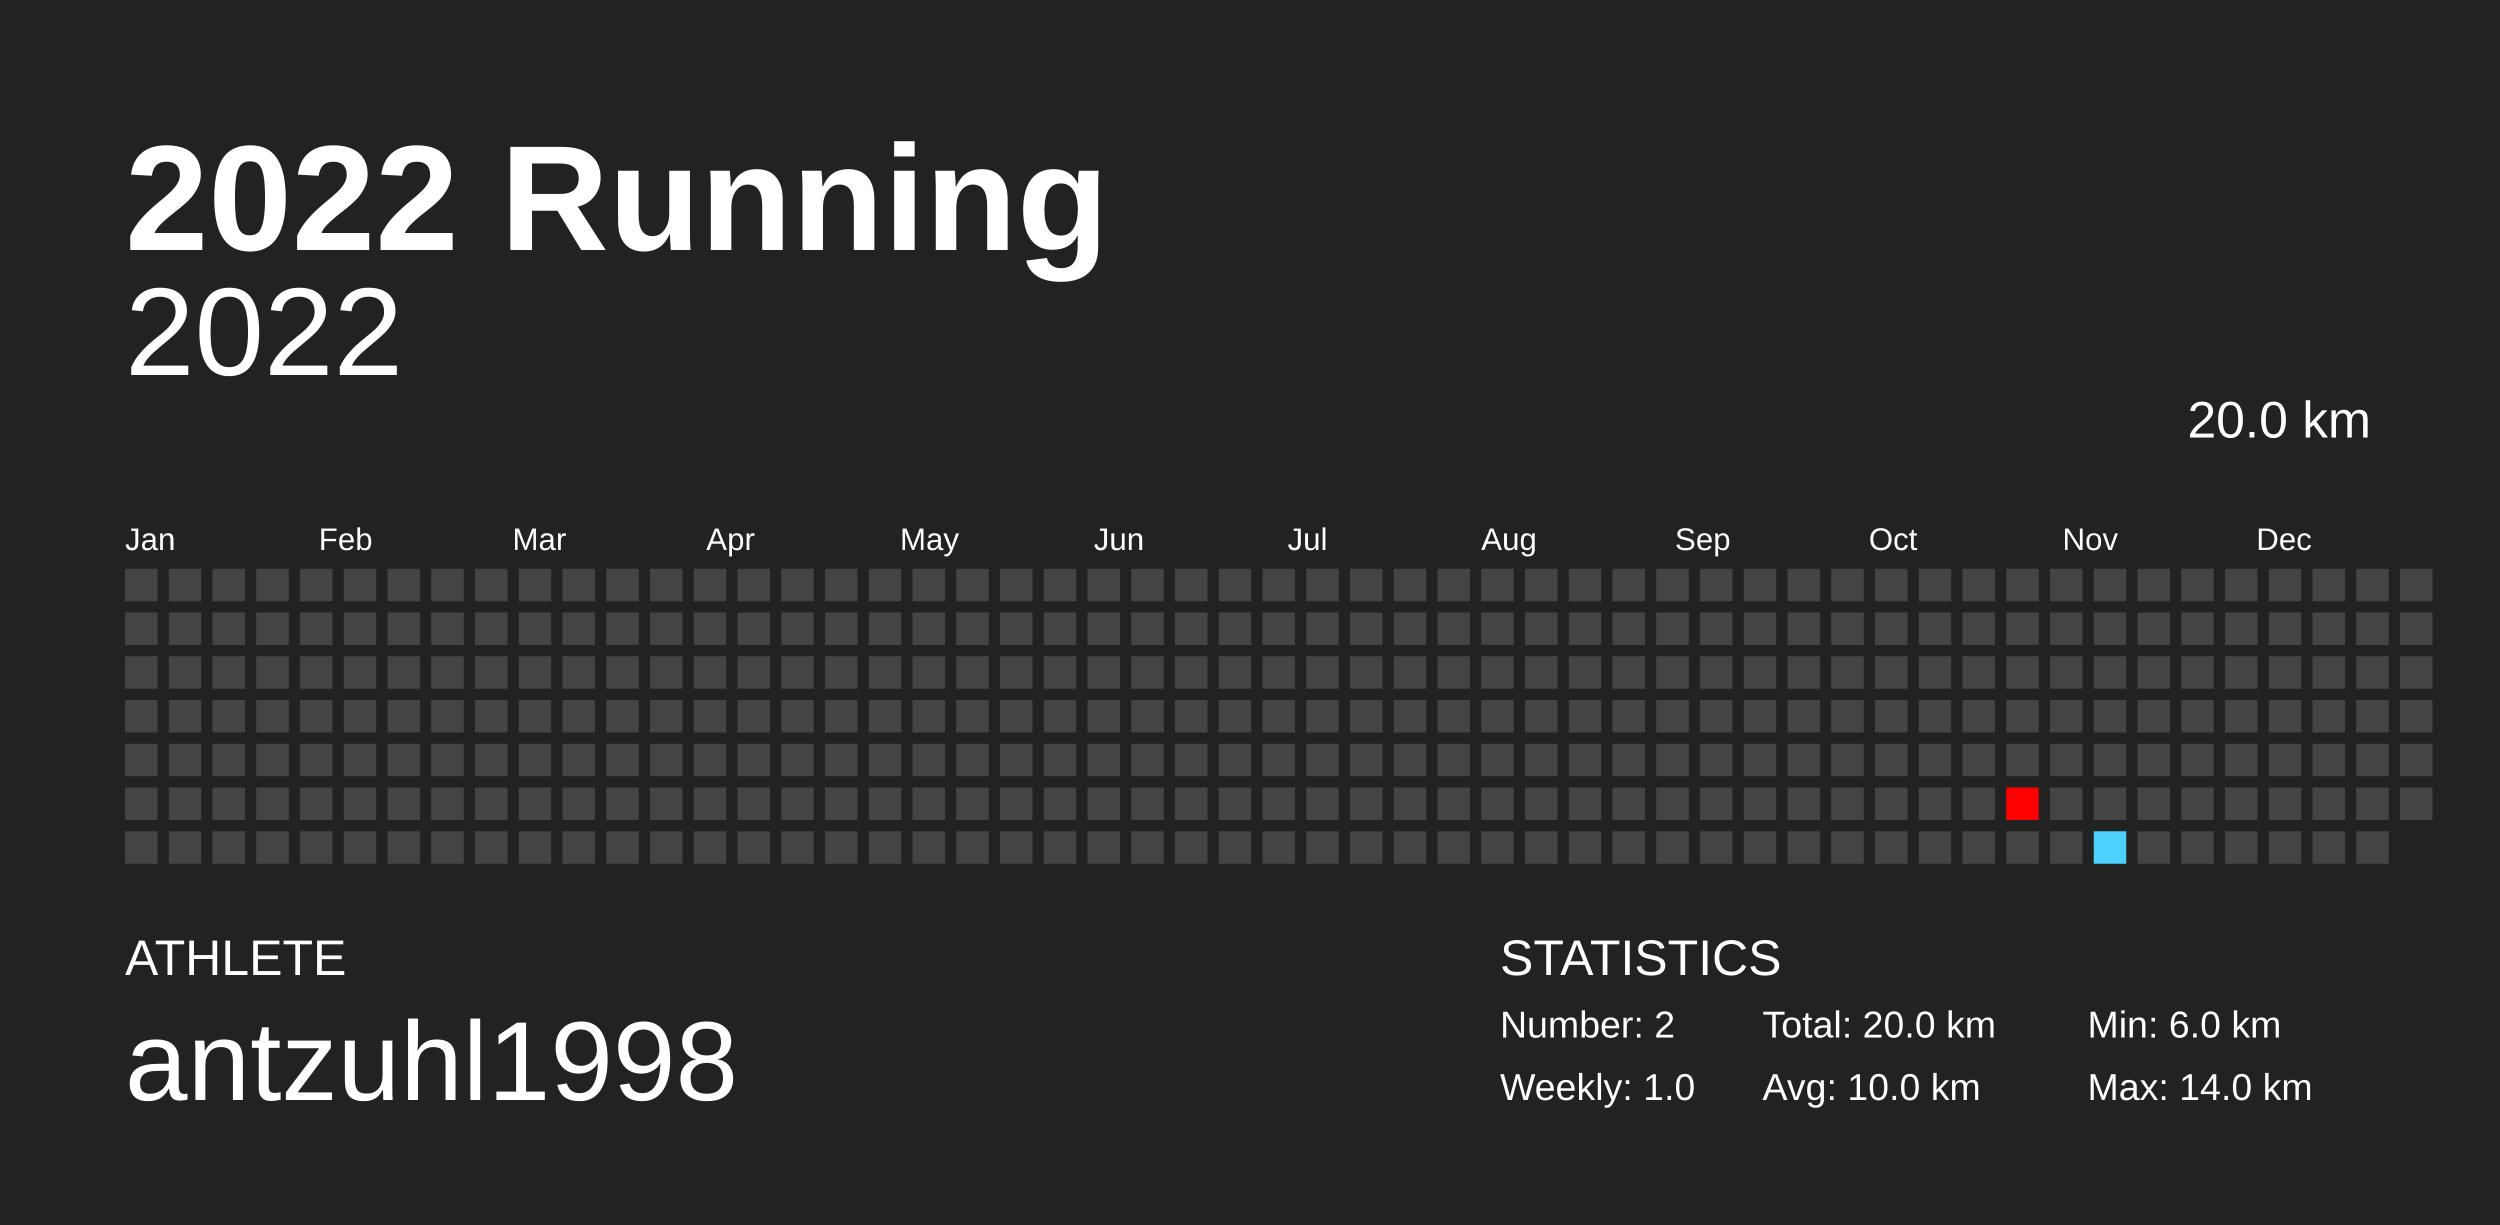
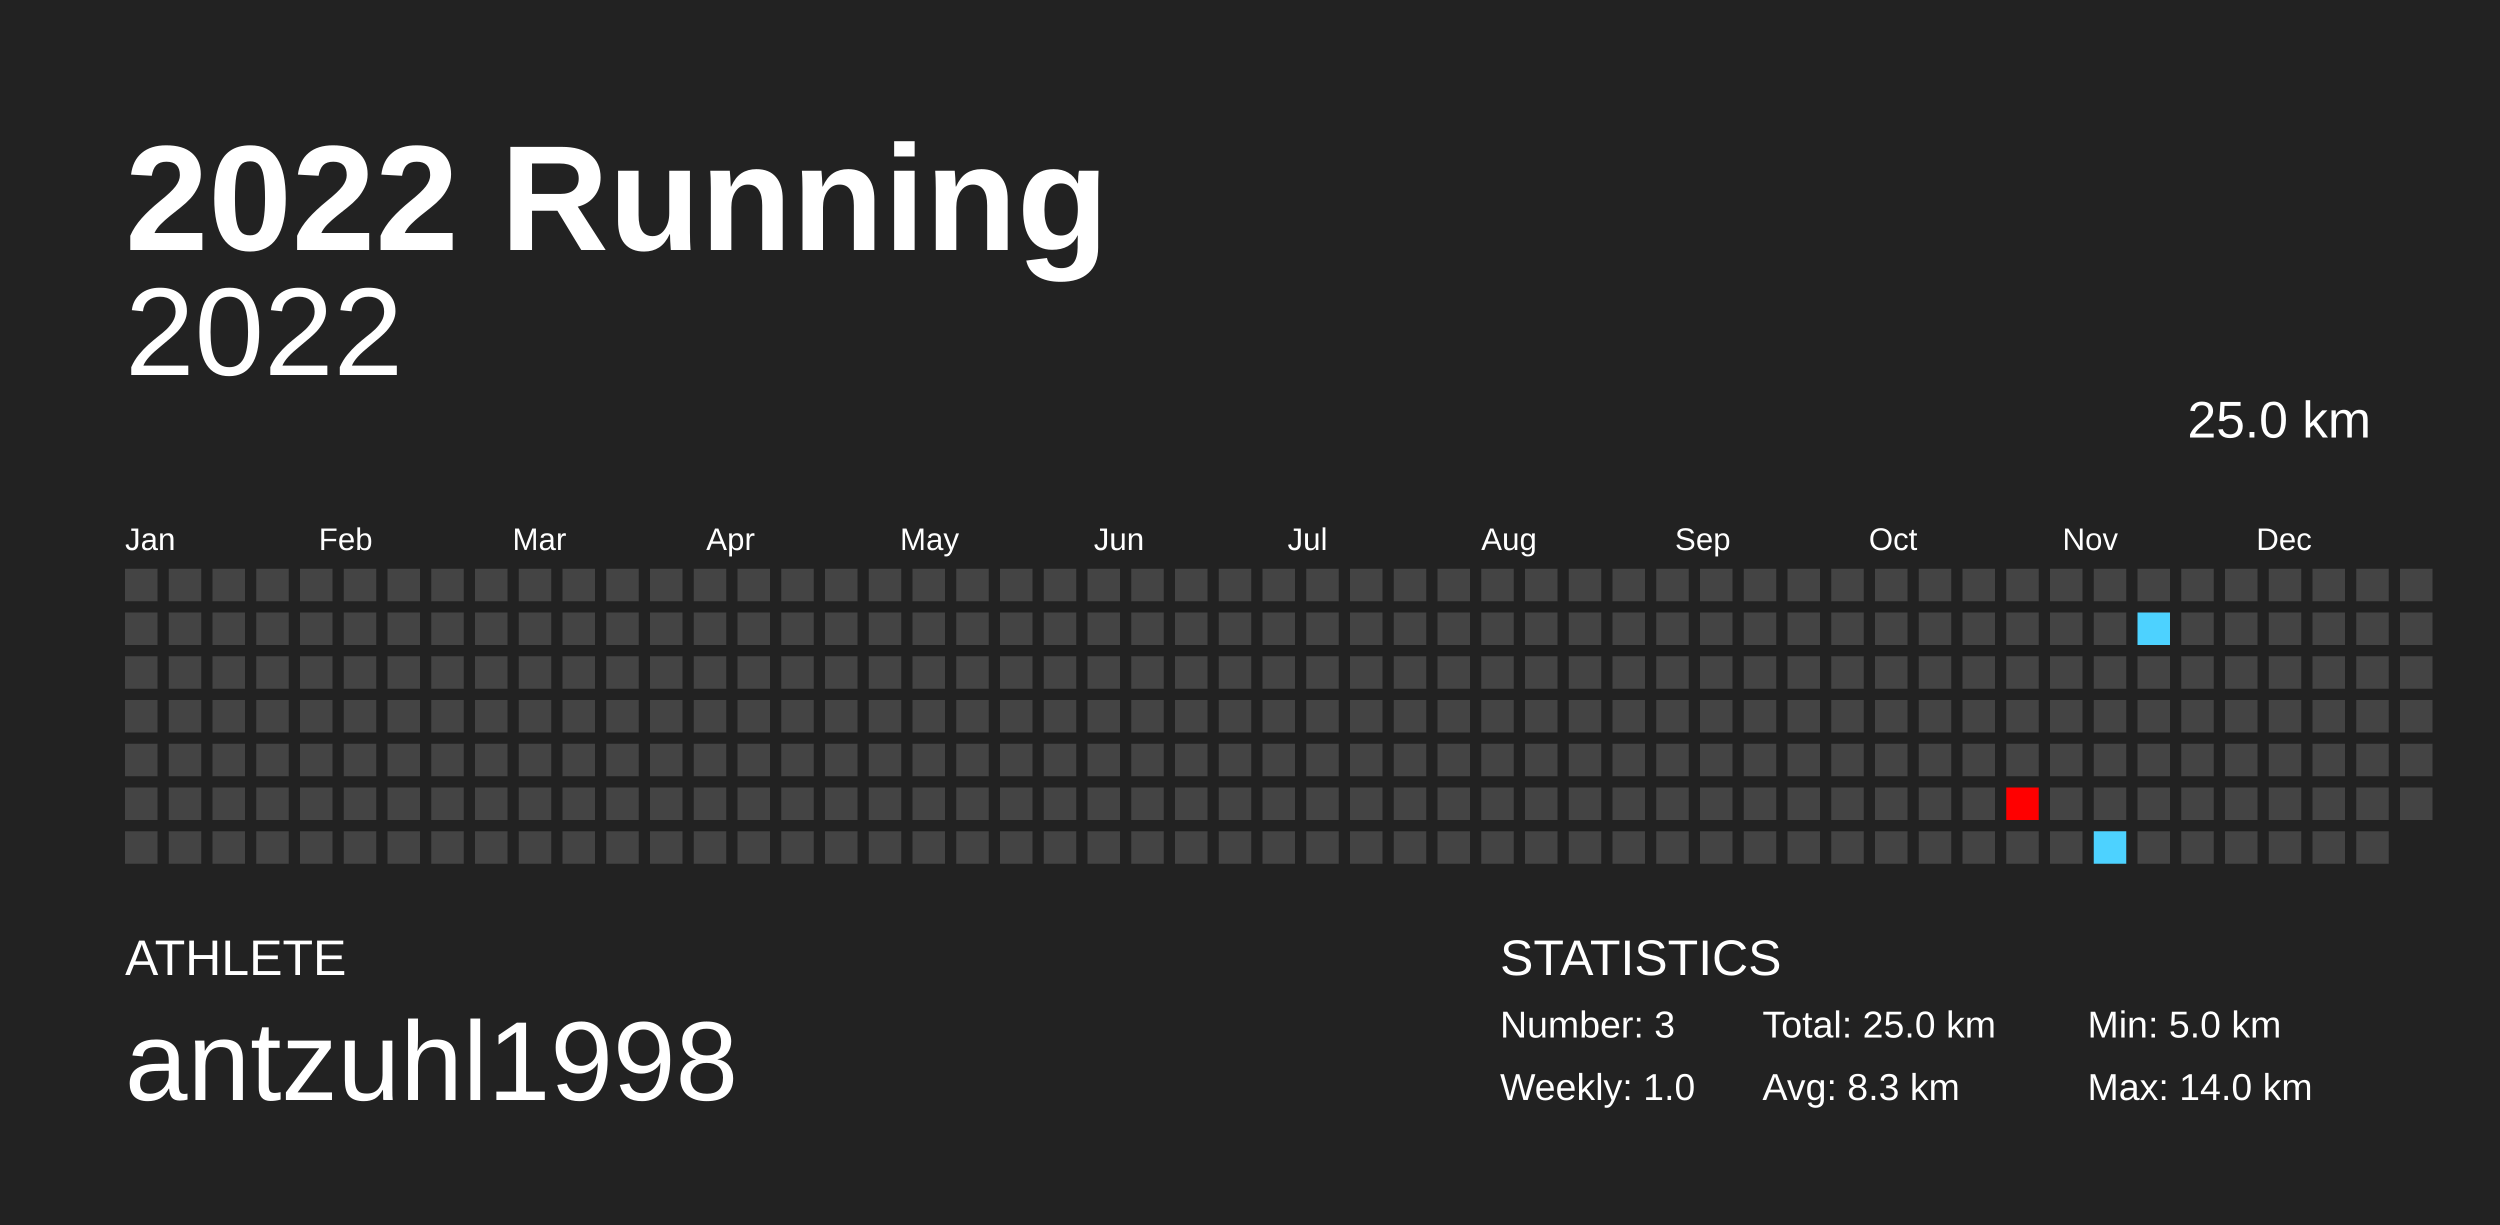
<svg xmlns="http://www.w3.org/2000/svg" baseProfile="full" height="98mm" version="1.1" viewBox="0,0,200,98" width="200mm">
  <defs />
  <rect fill="#222222" height="98" width="200" x="0" y="0" />
  <text fill="#FFFFFF" style="font-size:12px; font-family:Arial; font-weight:bold;" x="10" y="20">2022 Running</text>
  <text fill="#FFFFFF" style="font-size:4px; font-family:Arial" x="10" y="78">ATHLETE</text>
  <text fill="#FFFFFF" style="font-size:9px; font-family:Arial" x="10" y="88">antzuhl1998</text>
  <text fill="#FFFFFF" style="font-size:4px; font-family:Arial" x="120" y="78">STATISTICS</text>
-   <text fill="#FFFFFF" style="font-size:3px; font-family:Arial" x="120" y="83">Number: 2</text>
+   <text fill="#FFFFFF" style="font-size:3px; font-family:Arial" x="120" y="83">Number: 3</text>
  <text fill="#FFFFFF" style="font-size:3px; font-family:Arial" x="120" y="88">Weekly: 1.0</text>
-   <text fill="#FFFFFF" style="font-size:3px; font-family:Arial" x="141" y="83">Total: 20.0 km</text>
-   <text fill="#FFFFFF" style="font-size:3px; font-family:Arial" x="141" y="88">Avg: 10.0 km</text>
-   <text fill="#FFFFFF" style="font-size:3px; font-family:Arial" x="167" y="83">Min: 6.0 km</text>
+   <text fill="#FFFFFF" style="font-size:3px; font-family:Arial" x="141" y="83">Total: 25.0 km</text>
+   <text fill="#FFFFFF" style="font-size:3px; font-family:Arial" x="141" y="88">Avg: 8.3 km</text>
+   <text fill="#FFFFFF" style="font-size:3px; font-family:Arial" x="167" y="83">Min: 5.0 km</text>
  <text fill="#FFFFFF" style="font-size:3px; font-family:Arial" x="167" y="88">Max: 14.0 km</text>
  <text alignment-baseline="hanging" fill="#FFFFFF" style="font-size:10.0px; font-family:Arial;" x="10" y="30">2022</text>
-   <text alignment-baseline="hanging" fill="#FFFFFF" style="font-size:4.125px; font-family:Arial;" x="175" y="35">20.0 km</text>
+   <text alignment-baseline="hanging" fill="#FFFFFF" style="font-size:4.125px; font-family:Arial;" x="175" y="35">25.0 km</text>
  <text fill="#FFFFFF" style="font-size:2.5px; font-family:Arial" x="10.0" y="44">Jan</text>
  <text fill="#FFFFFF" style="font-size:2.5px; font-family:Arial" x="25.5" y="44">Feb</text>
  <text fill="#FFFFFF" style="font-size:2.5px; font-family:Arial" x="41.0" y="44">Mar</text>
  <text fill="#FFFFFF" style="font-size:2.5px; font-family:Arial" x="56.5" y="44">Apr</text>
  <text fill="#FFFFFF" style="font-size:2.5px; font-family:Arial" x="72.0" y="44">May</text>
  <text fill="#FFFFFF" style="font-size:2.5px; font-family:Arial" x="87.5" y="44">Jun</text>
  <text fill="#FFFFFF" style="font-size:2.5px; font-family:Arial" x="103.0" y="44">Jul</text>
  <text fill="#FFFFFF" style="font-size:2.5px; font-family:Arial" x="118.5" y="44">Aug</text>
  <text fill="#FFFFFF" style="font-size:2.5px; font-family:Arial" x="134.0" y="44">Sep</text>
  <text fill="#FFFFFF" style="font-size:2.5px; font-family:Arial" x="149.5" y="44">Oct</text>
  <text fill="#FFFFFF" style="font-size:2.5px; font-family:Arial" x="165.0" y="44">Nov</text>
  <text fill="#FFFFFF" style="font-size:2.5px; font-family:Arial" x="180.5" y="44">Dec</text>
  <rect fill="#444444" height="2.6" width="2.6" x="10.0" y="45.5" />
  <rect fill="#444444" height="2.6" width="2.6" x="10.0" y="49.0" />
  <rect fill="#444444" height="2.6" width="2.6" x="10.0" y="52.5" />
  <rect fill="#444444" height="2.6" width="2.6" x="10.0" y="56.0" />
  <rect fill="#444444" height="2.6" width="2.6" x="10.0" y="59.5" />
  <rect fill="#444444" height="2.6" width="2.6" x="10.0" y="63.0" />
  <rect fill="#444444" height="2.6" width="2.6" x="10.0" y="66.5" />
  <rect fill="#444444" height="2.6" width="2.6" x="13.5" y="45.5" />
  <rect fill="#444444" height="2.6" width="2.6" x="13.5" y="49.0" />
  <rect fill="#444444" height="2.6" width="2.6" x="13.5" y="52.5" />
  <rect fill="#444444" height="2.6" width="2.6" x="13.5" y="56.0" />
  <rect fill="#444444" height="2.6" width="2.6" x="13.5" y="59.5" />
  <rect fill="#444444" height="2.6" width="2.6" x="13.5" y="63.0" />
  <rect fill="#444444" height="2.6" width="2.6" x="13.5" y="66.5" />
  <rect fill="#444444" height="2.6" width="2.6" x="17.0" y="45.5" />
  <rect fill="#444444" height="2.6" width="2.6" x="17.0" y="49.0" />
  <rect fill="#444444" height="2.6" width="2.6" x="17.0" y="52.5" />
  <rect fill="#444444" height="2.6" width="2.6" x="17.0" y="56.0" />
  <rect fill="#444444" height="2.6" width="2.6" x="17.0" y="59.5" />
  <rect fill="#444444" height="2.6" width="2.6" x="17.0" y="63.0" />
  <rect fill="#444444" height="2.6" width="2.6" x="17.0" y="66.5" />
  <rect fill="#444444" height="2.6" width="2.6" x="20.5" y="45.5" />
  <rect fill="#444444" height="2.6" width="2.6" x="20.5" y="49.0" />
  <rect fill="#444444" height="2.6" width="2.6" x="20.5" y="52.5" />
  <rect fill="#444444" height="2.6" width="2.6" x="20.5" y="56.0" />
  <rect fill="#444444" height="2.6" width="2.6" x="20.5" y="59.5" />
  <rect fill="#444444" height="2.6" width="2.6" x="20.5" y="63.0" />
  <rect fill="#444444" height="2.6" width="2.6" x="20.5" y="66.5" />
  <rect fill="#444444" height="2.6" width="2.6" x="24.0" y="45.5" />
  <rect fill="#444444" height="2.6" width="2.6" x="24.0" y="49.0" />
  <rect fill="#444444" height="2.6" width="2.6" x="24.0" y="52.5" />
  <rect fill="#444444" height="2.6" width="2.6" x="24.0" y="56.0" />
  <rect fill="#444444" height="2.6" width="2.6" x="24.0" y="59.5" />
  <rect fill="#444444" height="2.6" width="2.6" x="24.0" y="63.0" />
  <rect fill="#444444" height="2.6" width="2.6" x="24.0" y="66.5" />
  <rect fill="#444444" height="2.6" width="2.6" x="27.5" y="45.5" />
  <rect fill="#444444" height="2.6" width="2.6" x="27.5" y="49.0" />
  <rect fill="#444444" height="2.6" width="2.6" x="27.5" y="52.5" />
  <rect fill="#444444" height="2.6" width="2.6" x="27.5" y="56.0" />
  <rect fill="#444444" height="2.6" width="2.6" x="27.5" y="59.5" />
  <rect fill="#444444" height="2.6" width="2.6" x="27.5" y="63.0" />
  <rect fill="#444444" height="2.6" width="2.6" x="27.5" y="66.5" />
  <rect fill="#444444" height="2.6" width="2.6" x="31.0" y="45.5" />
  <rect fill="#444444" height="2.6" width="2.6" x="31.0" y="49.0" />
  <rect fill="#444444" height="2.6" width="2.6" x="31.0" y="52.5" />
  <rect fill="#444444" height="2.6" width="2.6" x="31.0" y="56.0" />
  <rect fill="#444444" height="2.6" width="2.6" x="31.0" y="59.5" />
  <rect fill="#444444" height="2.6" width="2.6" x="31.0" y="63.0" />
  <rect fill="#444444" height="2.6" width="2.6" x="31.0" y="66.5" />
  <rect fill="#444444" height="2.6" width="2.6" x="34.5" y="45.5" />
  <rect fill="#444444" height="2.6" width="2.6" x="34.5" y="49.0" />
  <rect fill="#444444" height="2.6" width="2.6" x="34.5" y="52.5" />
  <rect fill="#444444" height="2.6" width="2.6" x="34.5" y="56.0" />
  <rect fill="#444444" height="2.6" width="2.6" x="34.5" y="59.5" />
  <rect fill="#444444" height="2.6" width="2.6" x="34.5" y="63.0" />
  <rect fill="#444444" height="2.6" width="2.6" x="34.5" y="66.5" />
  <rect fill="#444444" height="2.6" width="2.6" x="38.0" y="45.5" />
  <rect fill="#444444" height="2.6" width="2.6" x="38.0" y="49.0" />
  <rect fill="#444444" height="2.6" width="2.6" x="38.0" y="52.5" />
  <rect fill="#444444" height="2.6" width="2.6" x="38.0" y="56.0" />
  <rect fill="#444444" height="2.6" width="2.6" x="38.0" y="59.5" />
  <rect fill="#444444" height="2.6" width="2.6" x="38.0" y="63.0" />
  <rect fill="#444444" height="2.6" width="2.6" x="38.0" y="66.5" />
  <rect fill="#444444" height="2.6" width="2.6" x="41.5" y="45.5" />
  <rect fill="#444444" height="2.6" width="2.6" x="41.5" y="49.0" />
  <rect fill="#444444" height="2.6" width="2.6" x="41.5" y="52.5" />
  <rect fill="#444444" height="2.6" width="2.6" x="41.5" y="56.0" />
  <rect fill="#444444" height="2.6" width="2.6" x="41.5" y="59.5" />
  <rect fill="#444444" height="2.6" width="2.6" x="41.5" y="63.0" />
  <rect fill="#444444" height="2.6" width="2.6" x="41.5" y="66.5" />
  <rect fill="#444444" height="2.6" width="2.6" x="45.0" y="45.5" />
  <rect fill="#444444" height="2.6" width="2.6" x="45.0" y="49.0" />
  <rect fill="#444444" height="2.6" width="2.6" x="45.0" y="52.5" />
  <rect fill="#444444" height="2.6" width="2.6" x="45.0" y="56.0" />
  <rect fill="#444444" height="2.6" width="2.6" x="45.0" y="59.5" />
  <rect fill="#444444" height="2.6" width="2.6" x="45.0" y="63.0" />
  <rect fill="#444444" height="2.6" width="2.6" x="45.0" y="66.5" />
  <rect fill="#444444" height="2.6" width="2.6" x="48.5" y="45.5" />
  <rect fill="#444444" height="2.6" width="2.6" x="48.5" y="49.0" />
  <rect fill="#444444" height="2.6" width="2.6" x="48.5" y="52.5" />
  <rect fill="#444444" height="2.6" width="2.6" x="48.5" y="56.0" />
  <rect fill="#444444" height="2.6" width="2.6" x="48.5" y="59.5" />
  <rect fill="#444444" height="2.6" width="2.6" x="48.5" y="63.0" />
  <rect fill="#444444" height="2.6" width="2.6" x="48.5" y="66.5" />
  <rect fill="#444444" height="2.6" width="2.6" x="52.0" y="45.5" />
  <rect fill="#444444" height="2.6" width="2.6" x="52.0" y="49.0" />
  <rect fill="#444444" height="2.6" width="2.6" x="52.0" y="52.5" />
  <rect fill="#444444" height="2.6" width="2.6" x="52.0" y="56.0" />
  <rect fill="#444444" height="2.6" width="2.6" x="52.0" y="59.5" />
  <rect fill="#444444" height="2.6" width="2.6" x="52.0" y="63.0" />
  <rect fill="#444444" height="2.6" width="2.6" x="52.0" y="66.5" />
  <rect fill="#444444" height="2.6" width="2.6" x="55.5" y="45.5" />
  <rect fill="#444444" height="2.6" width="2.6" x="55.5" y="49.0" />
  <rect fill="#444444" height="2.6" width="2.6" x="55.5" y="52.5" />
  <rect fill="#444444" height="2.6" width="2.6" x="55.5" y="56.0" />
  <rect fill="#444444" height="2.6" width="2.6" x="55.5" y="59.5" />
  <rect fill="#444444" height="2.6" width="2.6" x="55.5" y="63.0" />
  <rect fill="#444444" height="2.6" width="2.6" x="55.5" y="66.5" />
  <rect fill="#444444" height="2.6" width="2.6" x="59.0" y="45.5" />
  <rect fill="#444444" height="2.6" width="2.6" x="59.0" y="49.0" />
  <rect fill="#444444" height="2.6" width="2.6" x="59.0" y="52.5" />
  <rect fill="#444444" height="2.6" width="2.6" x="59.0" y="56.0" />
  <rect fill="#444444" height="2.6" width="2.6" x="59.0" y="59.5" />
  <rect fill="#444444" height="2.6" width="2.6" x="59.0" y="63.0" />
  <rect fill="#444444" height="2.6" width="2.6" x="59.0" y="66.5" />
  <rect fill="#444444" height="2.6" width="2.6" x="62.5" y="45.5" />
  <rect fill="#444444" height="2.6" width="2.6" x="62.5" y="49.0" />
  <rect fill="#444444" height="2.6" width="2.6" x="62.5" y="52.5" />
  <rect fill="#444444" height="2.6" width="2.6" x="62.5" y="56.0" />
  <rect fill="#444444" height="2.6" width="2.6" x="62.5" y="59.5" />
  <rect fill="#444444" height="2.6" width="2.6" x="62.5" y="63.0" />
  <rect fill="#444444" height="2.6" width="2.6" x="62.5" y="66.5" />
  <rect fill="#444444" height="2.6" width="2.6" x="66.0" y="45.5" />
  <rect fill="#444444" height="2.6" width="2.6" x="66.0" y="49.0" />
  <rect fill="#444444" height="2.6" width="2.6" x="66.0" y="52.5" />
  <rect fill="#444444" height="2.6" width="2.6" x="66.0" y="56.0" />
  <rect fill="#444444" height="2.6" width="2.6" x="66.0" y="59.5" />
  <rect fill="#444444" height="2.6" width="2.6" x="66.0" y="63.0" />
  <rect fill="#444444" height="2.6" width="2.6" x="66.0" y="66.5" />
  <rect fill="#444444" height="2.6" width="2.6" x="69.5" y="45.5" />
  <rect fill="#444444" height="2.6" width="2.6" x="69.5" y="49.0" />
  <rect fill="#444444" height="2.6" width="2.6" x="69.5" y="52.5" />
  <rect fill="#444444" height="2.6" width="2.6" x="69.5" y="56.0" />
  <rect fill="#444444" height="2.6" width="2.6" x="69.5" y="59.5" />
  <rect fill="#444444" height="2.6" width="2.6" x="69.5" y="63.0" />
  <rect fill="#444444" height="2.6" width="2.6" x="69.5" y="66.5" />
  <rect fill="#444444" height="2.6" width="2.6" x="73.0" y="45.5" />
  <rect fill="#444444" height="2.6" width="2.6" x="73.0" y="49.0" />
  <rect fill="#444444" height="2.6" width="2.6" x="73.0" y="52.5" />
  <rect fill="#444444" height="2.6" width="2.6" x="73.0" y="56.0" />
  <rect fill="#444444" height="2.6" width="2.6" x="73.0" y="59.5" />
  <rect fill="#444444" height="2.6" width="2.6" x="73.0" y="63.0" />
  <rect fill="#444444" height="2.6" width="2.6" x="73.0" y="66.5" />
  <rect fill="#444444" height="2.6" width="2.6" x="76.5" y="45.5" />
  <rect fill="#444444" height="2.6" width="2.6" x="76.5" y="49.0" />
  <rect fill="#444444" height="2.6" width="2.6" x="76.5" y="52.5" />
  <rect fill="#444444" height="2.6" width="2.6" x="76.5" y="56.0" />
  <rect fill="#444444" height="2.6" width="2.6" x="76.5" y="59.5" />
  <rect fill="#444444" height="2.6" width="2.6" x="76.5" y="63.0" />
  <rect fill="#444444" height="2.6" width="2.6" x="76.5" y="66.5" />
  <rect fill="#444444" height="2.6" width="2.6" x="80.0" y="45.5" />
  <rect fill="#444444" height="2.6" width="2.6" x="80.0" y="49.0" />
  <rect fill="#444444" height="2.6" width="2.6" x="80.0" y="52.5" />
  <rect fill="#444444" height="2.6" width="2.6" x="80.0" y="56.0" />
  <rect fill="#444444" height="2.6" width="2.6" x="80.0" y="59.5" />
  <rect fill="#444444" height="2.6" width="2.6" x="80.0" y="63.0" />
  <rect fill="#444444" height="2.6" width="2.6" x="80.0" y="66.5" />
  <rect fill="#444444" height="2.6" width="2.6" x="83.5" y="45.5" />
  <rect fill="#444444" height="2.6" width="2.6" x="83.5" y="49.0" />
  <rect fill="#444444" height="2.6" width="2.6" x="83.5" y="52.5" />
  <rect fill="#444444" height="2.6" width="2.6" x="83.5" y="56.0" />
  <rect fill="#444444" height="2.6" width="2.6" x="83.5" y="59.5" />
  <rect fill="#444444" height="2.6" width="2.6" x="83.5" y="63.0" />
  <rect fill="#444444" height="2.6" width="2.6" x="83.5" y="66.5" />
  <rect fill="#444444" height="2.6" width="2.6" x="87.0" y="45.5" />
  <rect fill="#444444" height="2.6" width="2.6" x="87.0" y="49.0" />
  <rect fill="#444444" height="2.6" width="2.6" x="87.0" y="52.5" />
  <rect fill="#444444" height="2.6" width="2.6" x="87.0" y="56.0" />
  <rect fill="#444444" height="2.6" width="2.6" x="87.0" y="59.5" />
  <rect fill="#444444" height="2.6" width="2.6" x="87.0" y="63.0" />
  <rect fill="#444444" height="2.6" width="2.6" x="87.0" y="66.5" />
  <rect fill="#444444" height="2.6" width="2.6" x="90.5" y="45.5" />
  <rect fill="#444444" height="2.6" width="2.6" x="90.5" y="49.0" />
  <rect fill="#444444" height="2.6" width="2.6" x="90.5" y="52.5" />
  <rect fill="#444444" height="2.6" width="2.6" x="90.5" y="56.0" />
  <rect fill="#444444" height="2.6" width="2.6" x="90.5" y="59.5" />
  <rect fill="#444444" height="2.6" width="2.6" x="90.5" y="63.0" />
  <rect fill="#444444" height="2.6" width="2.6" x="90.5" y="66.5" />
  <rect fill="#444444" height="2.6" width="2.6" x="94.0" y="45.5" />
  <rect fill="#444444" height="2.6" width="2.6" x="94.0" y="49.0" />
  <rect fill="#444444" height="2.6" width="2.6" x="94.0" y="52.5" />
  <rect fill="#444444" height="2.6" width="2.6" x="94.0" y="56.0" />
  <rect fill="#444444" height="2.6" width="2.6" x="94.0" y="59.5" />
  <rect fill="#444444" height="2.6" width="2.6" x="94.0" y="63.0" />
  <rect fill="#444444" height="2.6" width="2.6" x="94.0" y="66.5" />
  <rect fill="#444444" height="2.6" width="2.6" x="97.5" y="45.5" />
  <rect fill="#444444" height="2.6" width="2.6" x="97.5" y="49.0" />
  <rect fill="#444444" height="2.6" width="2.6" x="97.5" y="52.5" />
  <rect fill="#444444" height="2.6" width="2.6" x="97.5" y="56.0" />
  <rect fill="#444444" height="2.6" width="2.6" x="97.5" y="59.5" />
  <rect fill="#444444" height="2.6" width="2.6" x="97.5" y="63.0" />
  <rect fill="#444444" height="2.6" width="2.6" x="97.5" y="66.5" />
  <rect fill="#444444" height="2.6" width="2.6" x="101.0" y="45.5" />
  <rect fill="#444444" height="2.6" width="2.6" x="101.0" y="49.0" />
  <rect fill="#444444" height="2.6" width="2.6" x="101.0" y="52.5" />
  <rect fill="#444444" height="2.6" width="2.6" x="101.0" y="56.0" />
  <rect fill="#444444" height="2.6" width="2.6" x="101.0" y="59.5" />
  <rect fill="#444444" height="2.6" width="2.6" x="101.0" y="63.0" />
  <rect fill="#444444" height="2.6" width="2.6" x="101.0" y="66.5" />
  <rect fill="#444444" height="2.6" width="2.6" x="104.5" y="45.5" />
  <rect fill="#444444" height="2.6" width="2.6" x="104.5" y="49.0" />
  <rect fill="#444444" height="2.6" width="2.6" x="104.5" y="52.5" />
  <rect fill="#444444" height="2.6" width="2.6" x="104.5" y="56.0" />
  <rect fill="#444444" height="2.6" width="2.6" x="104.5" y="59.5" />
  <rect fill="#444444" height="2.6" width="2.6" x="104.5" y="63.0" />
  <rect fill="#444444" height="2.6" width="2.6" x="104.5" y="66.5" />
  <rect fill="#444444" height="2.6" width="2.6" x="108.0" y="45.5" />
  <rect fill="#444444" height="2.6" width="2.6" x="108.0" y="49.0" />
  <rect fill="#444444" height="2.6" width="2.6" x="108.0" y="52.5" />
  <rect fill="#444444" height="2.6" width="2.6" x="108.0" y="56.0" />
  <rect fill="#444444" height="2.6" width="2.6" x="108.0" y="59.5" />
  <rect fill="#444444" height="2.6" width="2.6" x="108.0" y="63.0" />
  <rect fill="#444444" height="2.6" width="2.6" x="108.0" y="66.5" />
  <rect fill="#444444" height="2.6" width="2.6" x="111.5" y="45.5" />
  <rect fill="#444444" height="2.6" width="2.6" x="111.5" y="49.0" />
  <rect fill="#444444" height="2.6" width="2.6" x="111.5" y="52.5" />
  <rect fill="#444444" height="2.6" width="2.6" x="111.5" y="56.0" />
  <rect fill="#444444" height="2.6" width="2.6" x="111.5" y="59.5" />
  <rect fill="#444444" height="2.6" width="2.6" x="111.5" y="63.0" />
  <rect fill="#444444" height="2.6" width="2.6" x="111.5" y="66.5" />
  <rect fill="#444444" height="2.6" width="2.6" x="115.0" y="45.5" />
  <rect fill="#444444" height="2.6" width="2.6" x="115.0" y="49.0" />
  <rect fill="#444444" height="2.6" width="2.6" x="115.0" y="52.5" />
  <rect fill="#444444" height="2.6" width="2.6" x="115.0" y="56.0" />
  <rect fill="#444444" height="2.6" width="2.6" x="115.0" y="59.5" />
  <rect fill="#444444" height="2.6" width="2.6" x="115.0" y="63.0" />
  <rect fill="#444444" height="2.6" width="2.6" x="115.0" y="66.5" />
  <rect fill="#444444" height="2.6" width="2.6" x="118.5" y="45.5" />
  <rect fill="#444444" height="2.6" width="2.6" x="118.5" y="49.0" />
  <rect fill="#444444" height="2.6" width="2.6" x="118.5" y="52.5" />
  <rect fill="#444444" height="2.6" width="2.6" x="118.5" y="56.0" />
  <rect fill="#444444" height="2.6" width="2.6" x="118.5" y="59.5" />
  <rect fill="#444444" height="2.6" width="2.6" x="118.5" y="63.0" />
  <rect fill="#444444" height="2.6" width="2.6" x="118.5" y="66.5" />
  <rect fill="#444444" height="2.6" width="2.6" x="122.0" y="45.5" />
  <rect fill="#444444" height="2.6" width="2.6" x="122.0" y="49.0" />
  <rect fill="#444444" height="2.6" width="2.6" x="122.0" y="52.5" />
  <rect fill="#444444" height="2.6" width="2.6" x="122.0" y="56.0" />
  <rect fill="#444444" height="2.6" width="2.6" x="122.0" y="59.5" />
  <rect fill="#444444" height="2.6" width="2.6" x="122.0" y="63.0" />
  <rect fill="#444444" height="2.6" width="2.6" x="122.0" y="66.5" />
  <rect fill="#444444" height="2.6" width="2.6" x="125.5" y="45.5" />
  <rect fill="#444444" height="2.6" width="2.6" x="125.5" y="49.0" />
  <rect fill="#444444" height="2.6" width="2.6" x="125.5" y="52.5" />
  <rect fill="#444444" height="2.6" width="2.6" x="125.5" y="56.0" />
  <rect fill="#444444" height="2.6" width="2.6" x="125.5" y="59.5" />
  <rect fill="#444444" height="2.6" width="2.6" x="125.5" y="63.0" />
  <rect fill="#444444" height="2.6" width="2.6" x="125.5" y="66.5" />
  <rect fill="#444444" height="2.6" width="2.6" x="129.0" y="45.5" />
  <rect fill="#444444" height="2.6" width="2.6" x="129.0" y="49.0" />
  <rect fill="#444444" height="2.6" width="2.6" x="129.0" y="52.5" />
  <rect fill="#444444" height="2.6" width="2.6" x="129.0" y="56.0" />
  <rect fill="#444444" height="2.6" width="2.6" x="129.0" y="59.5" />
  <rect fill="#444444" height="2.6" width="2.6" x="129.0" y="63.0" />
  <rect fill="#444444" height="2.6" width="2.6" x="129.0" y="66.5" />
  <rect fill="#444444" height="2.6" width="2.6" x="132.5" y="45.5" />
  <rect fill="#444444" height="2.6" width="2.6" x="132.5" y="49.0" />
  <rect fill="#444444" height="2.6" width="2.6" x="132.5" y="52.5" />
  <rect fill="#444444" height="2.6" width="2.6" x="132.5" y="56.0" />
  <rect fill="#444444" height="2.6" width="2.6" x="132.5" y="59.5" />
  <rect fill="#444444" height="2.6" width="2.6" x="132.5" y="63.0" />
  <rect fill="#444444" height="2.6" width="2.6" x="132.5" y="66.5" />
  <rect fill="#444444" height="2.6" width="2.6" x="136.0" y="45.5" />
  <rect fill="#444444" height="2.6" width="2.6" x="136.0" y="49.0" />
  <rect fill="#444444" height="2.6" width="2.6" x="136.0" y="52.5" />
  <rect fill="#444444" height="2.6" width="2.6" x="136.0" y="56.0" />
  <rect fill="#444444" height="2.6" width="2.6" x="136.0" y="59.5" />
  <rect fill="#444444" height="2.6" width="2.6" x="136.0" y="63.0" />
  <rect fill="#444444" height="2.6" width="2.6" x="136.0" y="66.5" />
  <rect fill="#444444" height="2.6" width="2.6" x="139.5" y="45.5" />
  <rect fill="#444444" height="2.6" width="2.6" x="139.5" y="49.0" />
  <rect fill="#444444" height="2.6" width="2.6" x="139.5" y="52.5" />
  <rect fill="#444444" height="2.6" width="2.6" x="139.5" y="56.0" />
  <rect fill="#444444" height="2.6" width="2.6" x="139.5" y="59.5" />
  <rect fill="#444444" height="2.6" width="2.6" x="139.5" y="63.0" />
  <rect fill="#444444" height="2.6" width="2.6" x="139.5" y="66.5" />
  <rect fill="#444444" height="2.6" width="2.6" x="143.0" y="45.5" />
  <rect fill="#444444" height="2.6" width="2.6" x="143.0" y="49.0" />
  <rect fill="#444444" height="2.6" width="2.6" x="143.0" y="52.5" />
  <rect fill="#444444" height="2.6" width="2.6" x="143.0" y="56.0" />
  <rect fill="#444444" height="2.6" width="2.6" x="143.0" y="59.5" />
  <rect fill="#444444" height="2.6" width="2.6" x="143.0" y="63.0" />
  <rect fill="#444444" height="2.6" width="2.6" x="143.0" y="66.5" />
  <rect fill="#444444" height="2.6" width="2.6" x="146.5" y="45.5" />
  <rect fill="#444444" height="2.6" width="2.6" x="146.5" y="49.0" />
  <rect fill="#444444" height="2.6" width="2.6" x="146.5" y="52.5" />
  <rect fill="#444444" height="2.6" width="2.6" x="146.5" y="56.0" />
  <rect fill="#444444" height="2.6" width="2.6" x="146.5" y="59.5" />
  <rect fill="#444444" height="2.6" width="2.6" x="146.5" y="63.0" />
  <rect fill="#444444" height="2.6" width="2.6" x="146.5" y="66.5" />
  <rect fill="#444444" height="2.6" width="2.6" x="150.0" y="45.5" />
  <rect fill="#444444" height="2.6" width="2.6" x="150.0" y="49.0" />
  <rect fill="#444444" height="2.6" width="2.6" x="150.0" y="52.5" />
  <rect fill="#444444" height="2.6" width="2.6" x="150.0" y="56.0" />
  <rect fill="#444444" height="2.6" width="2.6" x="150.0" y="59.5" />
  <rect fill="#444444" height="2.6" width="2.6" x="150.0" y="63.0" />
  <rect fill="#444444" height="2.6" width="2.6" x="150.0" y="66.5" />
  <rect fill="#444444" height="2.6" width="2.6" x="153.5" y="45.5" />
  <rect fill="#444444" height="2.6" width="2.6" x="153.5" y="49.0" />
  <rect fill="#444444" height="2.6" width="2.6" x="153.5" y="52.5" />
  <rect fill="#444444" height="2.6" width="2.6" x="153.5" y="56.0" />
  <rect fill="#444444" height="2.6" width="2.6" x="153.5" y="59.5" />
  <rect fill="#444444" height="2.6" width="2.6" x="153.5" y="63.0" />
  <rect fill="#444444" height="2.6" width="2.6" x="153.5" y="66.5" />
  <rect fill="#444444" height="2.6" width="2.6" x="157.0" y="45.5" />
  <rect fill="#444444" height="2.6" width="2.6" x="157.0" y="49.0" />
  <rect fill="#444444" height="2.6" width="2.6" x="157.0" y="52.5" />
  <rect fill="#444444" height="2.6" width="2.6" x="157.0" y="56.0" />
  <rect fill="#444444" height="2.6" width="2.6" x="157.0" y="59.5" />
  <rect fill="#444444" height="2.6" width="2.6" x="157.0" y="63.0" />
  <rect fill="#444444" height="2.6" width="2.6" x="157.0" y="66.5" />
  <rect fill="#444444" height="2.6" width="2.6" x="160.5" y="45.5" />
  <rect fill="#444444" height="2.6" width="2.6" x="160.5" y="49.0" />
  <rect fill="#444444" height="2.6" width="2.6" x="160.5" y="52.5" />
  <rect fill="#444444" height="2.6" width="2.6" x="160.5" y="56.0" />
  <rect fill="#444444" height="2.6" width="2.6" x="160.5" y="59.5" />
  <rect fill="#ff0000" height="2.6" width="2.6" x="160.5" y="63.0" />
  <rect fill="#444444" height="2.6" width="2.6" x="160.5" y="66.5" />
  <rect fill="#444444" height="2.6" width="2.6" x="164.0" y="45.5" />
  <rect fill="#444444" height="2.6" width="2.6" x="164.0" y="49.0" />
  <rect fill="#444444" height="2.6" width="2.6" x="164.0" y="52.5" />
  <rect fill="#444444" height="2.6" width="2.6" x="164.0" y="56.0" />
  <rect fill="#444444" height="2.6" width="2.6" x="164.0" y="59.5" />
  <rect fill="#444444" height="2.6" width="2.6" x="164.0" y="63.0" />
  <rect fill="#444444" height="2.6" width="2.6" x="164.0" y="66.5" />
  <rect fill="#444444" height="2.6" width="2.6" x="167.5" y="45.5" />
  <rect fill="#444444" height="2.6" width="2.6" x="167.5" y="49.0" />
  <rect fill="#444444" height="2.6" width="2.6" x="167.5" y="52.5" />
  <rect fill="#444444" height="2.6" width="2.6" x="167.5" y="56.0" />
  <rect fill="#444444" height="2.6" width="2.6" x="167.5" y="59.5" />
  <rect fill="#444444" height="2.6" width="2.6" x="167.5" y="63.0" />
  <rect fill="#4dd2ff" height="2.6" width="2.6" x="167.5" y="66.5" />
  <rect fill="#444444" height="2.6" width="2.6" x="171.0" y="45.5" />
-   <rect fill="#444444" height="2.6" width="2.6" x="171.0" y="49.0" />
+   <rect fill="#4dd2ff" height="2.6" width="2.6" x="171.0" y="49.0" />
  <rect fill="#444444" height="2.6" width="2.6" x="171.0" y="52.5" />
  <rect fill="#444444" height="2.6" width="2.6" x="171.0" y="56.0" />
  <rect fill="#444444" height="2.6" width="2.6" x="171.0" y="59.5" />
  <rect fill="#444444" height="2.6" width="2.6" x="171.0" y="63.0" />
  <rect fill="#444444" height="2.6" width="2.6" x="171.0" y="66.5" />
  <rect fill="#444444" height="2.6" width="2.6" x="174.5" y="45.5" />
  <rect fill="#444444" height="2.6" width="2.6" x="174.5" y="49.0" />
  <rect fill="#444444" height="2.6" width="2.6" x="174.5" y="52.5" />
  <rect fill="#444444" height="2.6" width="2.6" x="174.5" y="56.0" />
  <rect fill="#444444" height="2.6" width="2.6" x="174.5" y="59.5" />
  <rect fill="#444444" height="2.6" width="2.6" x="174.5" y="63.0" />
  <rect fill="#444444" height="2.6" width="2.6" x="174.5" y="66.5" />
  <rect fill="#444444" height="2.6" width="2.6" x="178.0" y="45.5" />
  <rect fill="#444444" height="2.6" width="2.6" x="178.0" y="49.0" />
  <rect fill="#444444" height="2.6" width="2.6" x="178.0" y="52.5" />
  <rect fill="#444444" height="2.6" width="2.6" x="178.0" y="56.0" />
  <rect fill="#444444" height="2.6" width="2.6" x="178.0" y="59.5" />
  <rect fill="#444444" height="2.6" width="2.6" x="178.0" y="63.0" />
  <rect fill="#444444" height="2.6" width="2.6" x="178.0" y="66.5" />
  <rect fill="#444444" height="2.6" width="2.6" x="181.5" y="45.5" />
  <rect fill="#444444" height="2.6" width="2.6" x="181.5" y="49.0" />
  <rect fill="#444444" height="2.6" width="2.6" x="181.5" y="52.5" />
  <rect fill="#444444" height="2.6" width="2.6" x="181.5" y="56.0" />
  <rect fill="#444444" height="2.6" width="2.6" x="181.5" y="59.5" />
  <rect fill="#444444" height="2.6" width="2.6" x="181.5" y="63.0" />
  <rect fill="#444444" height="2.6" width="2.6" x="181.5" y="66.5" />
  <rect fill="#444444" height="2.6" width="2.6" x="185.0" y="45.5" />
  <rect fill="#444444" height="2.6" width="2.6" x="185.0" y="49.0" />
  <rect fill="#444444" height="2.6" width="2.6" x="185.0" y="52.5" />
  <rect fill="#444444" height="2.6" width="2.6" x="185.0" y="56.0" />
  <rect fill="#444444" height="2.6" width="2.6" x="185.0" y="59.5" />
  <rect fill="#444444" height="2.6" width="2.6" x="185.0" y="63.0" />
  <rect fill="#444444" height="2.6" width="2.6" x="185.0" y="66.5" />
  <rect fill="#444444" height="2.6" width="2.6" x="188.5" y="45.5" />
  <rect fill="#444444" height="2.6" width="2.6" x="188.5" y="49.0" />
  <rect fill="#444444" height="2.6" width="2.6" x="188.5" y="52.5" />
  <rect fill="#444444" height="2.6" width="2.6" x="188.5" y="56.0" />
  <rect fill="#444444" height="2.6" width="2.6" x="188.5" y="59.5" />
  <rect fill="#444444" height="2.6" width="2.6" x="188.5" y="63.0" />
  <rect fill="#444444" height="2.6" width="2.6" x="188.5" y="66.5" />
  <rect fill="#444444" height="2.6" width="2.6" x="192.0" y="45.5" />
  <rect fill="#444444" height="2.6" width="2.6" x="192.0" y="49.0" />
  <rect fill="#444444" height="2.6" width="2.6" x="192.0" y="52.5" />
  <rect fill="#444444" height="2.6" width="2.6" x="192.0" y="56.0" />
  <rect fill="#444444" height="2.6" width="2.6" x="192.0" y="59.5" />
  <rect fill="#444444" height="2.6" width="2.6" x="192.0" y="63.0" />
</svg>
